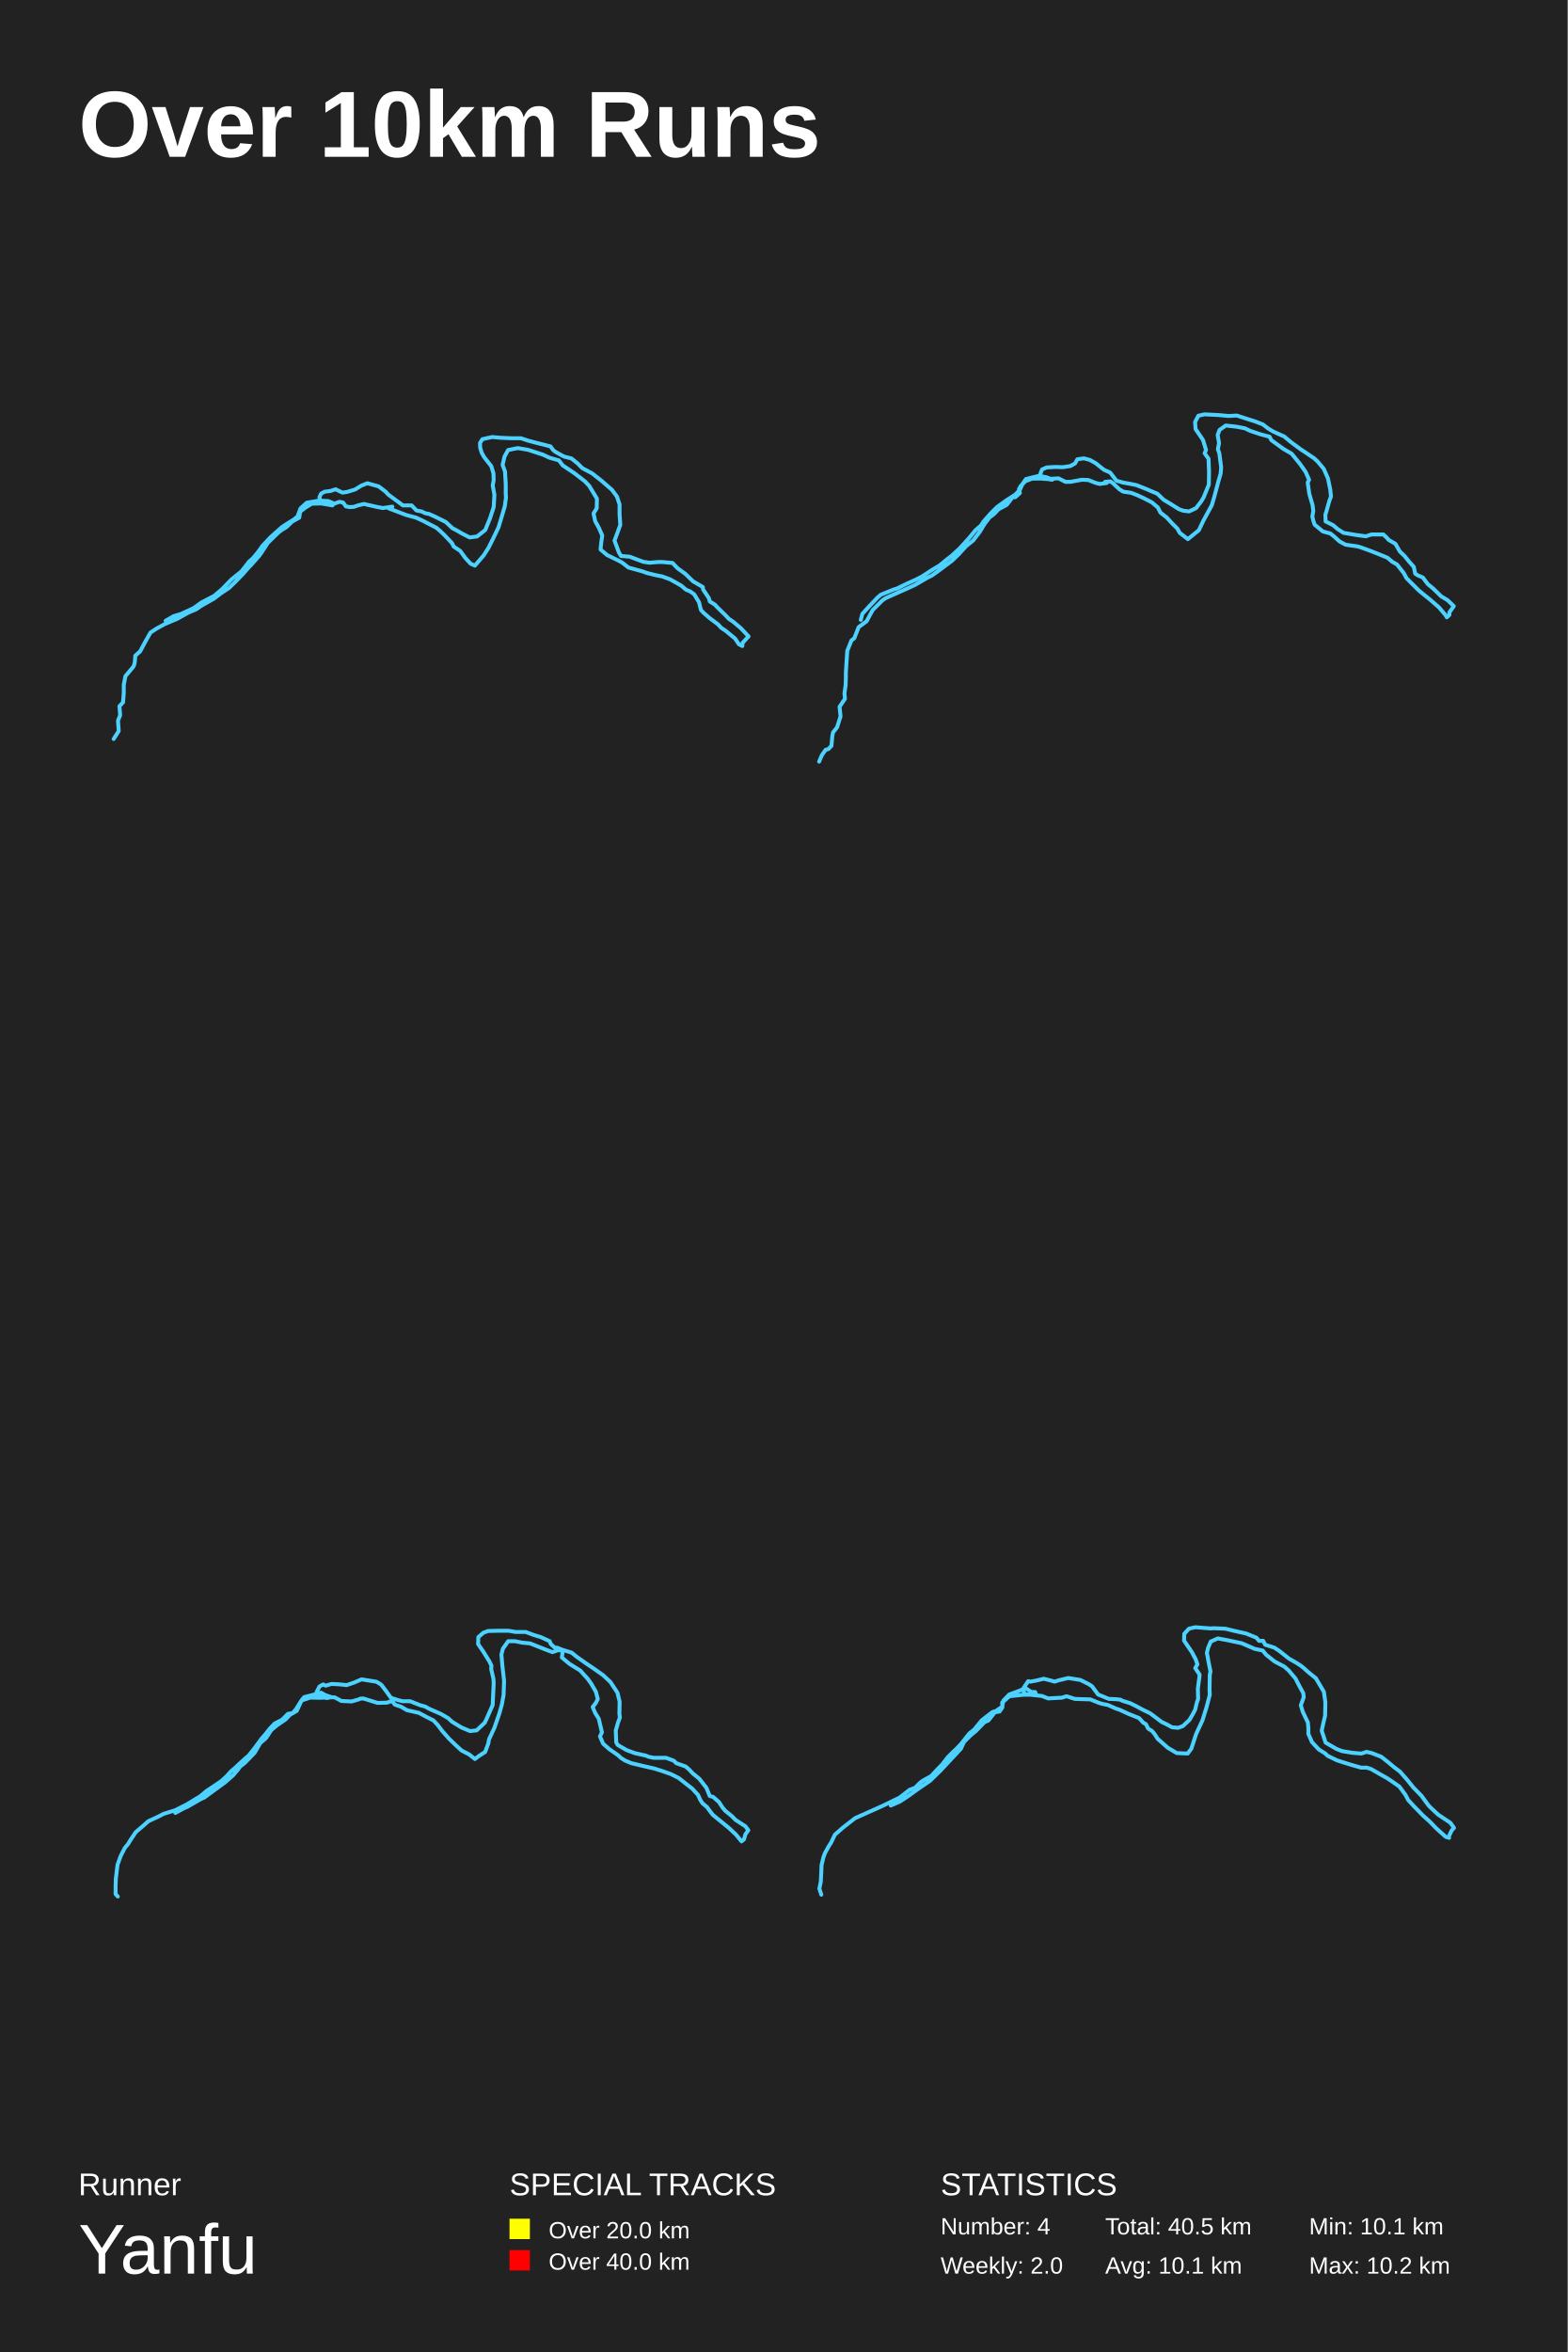
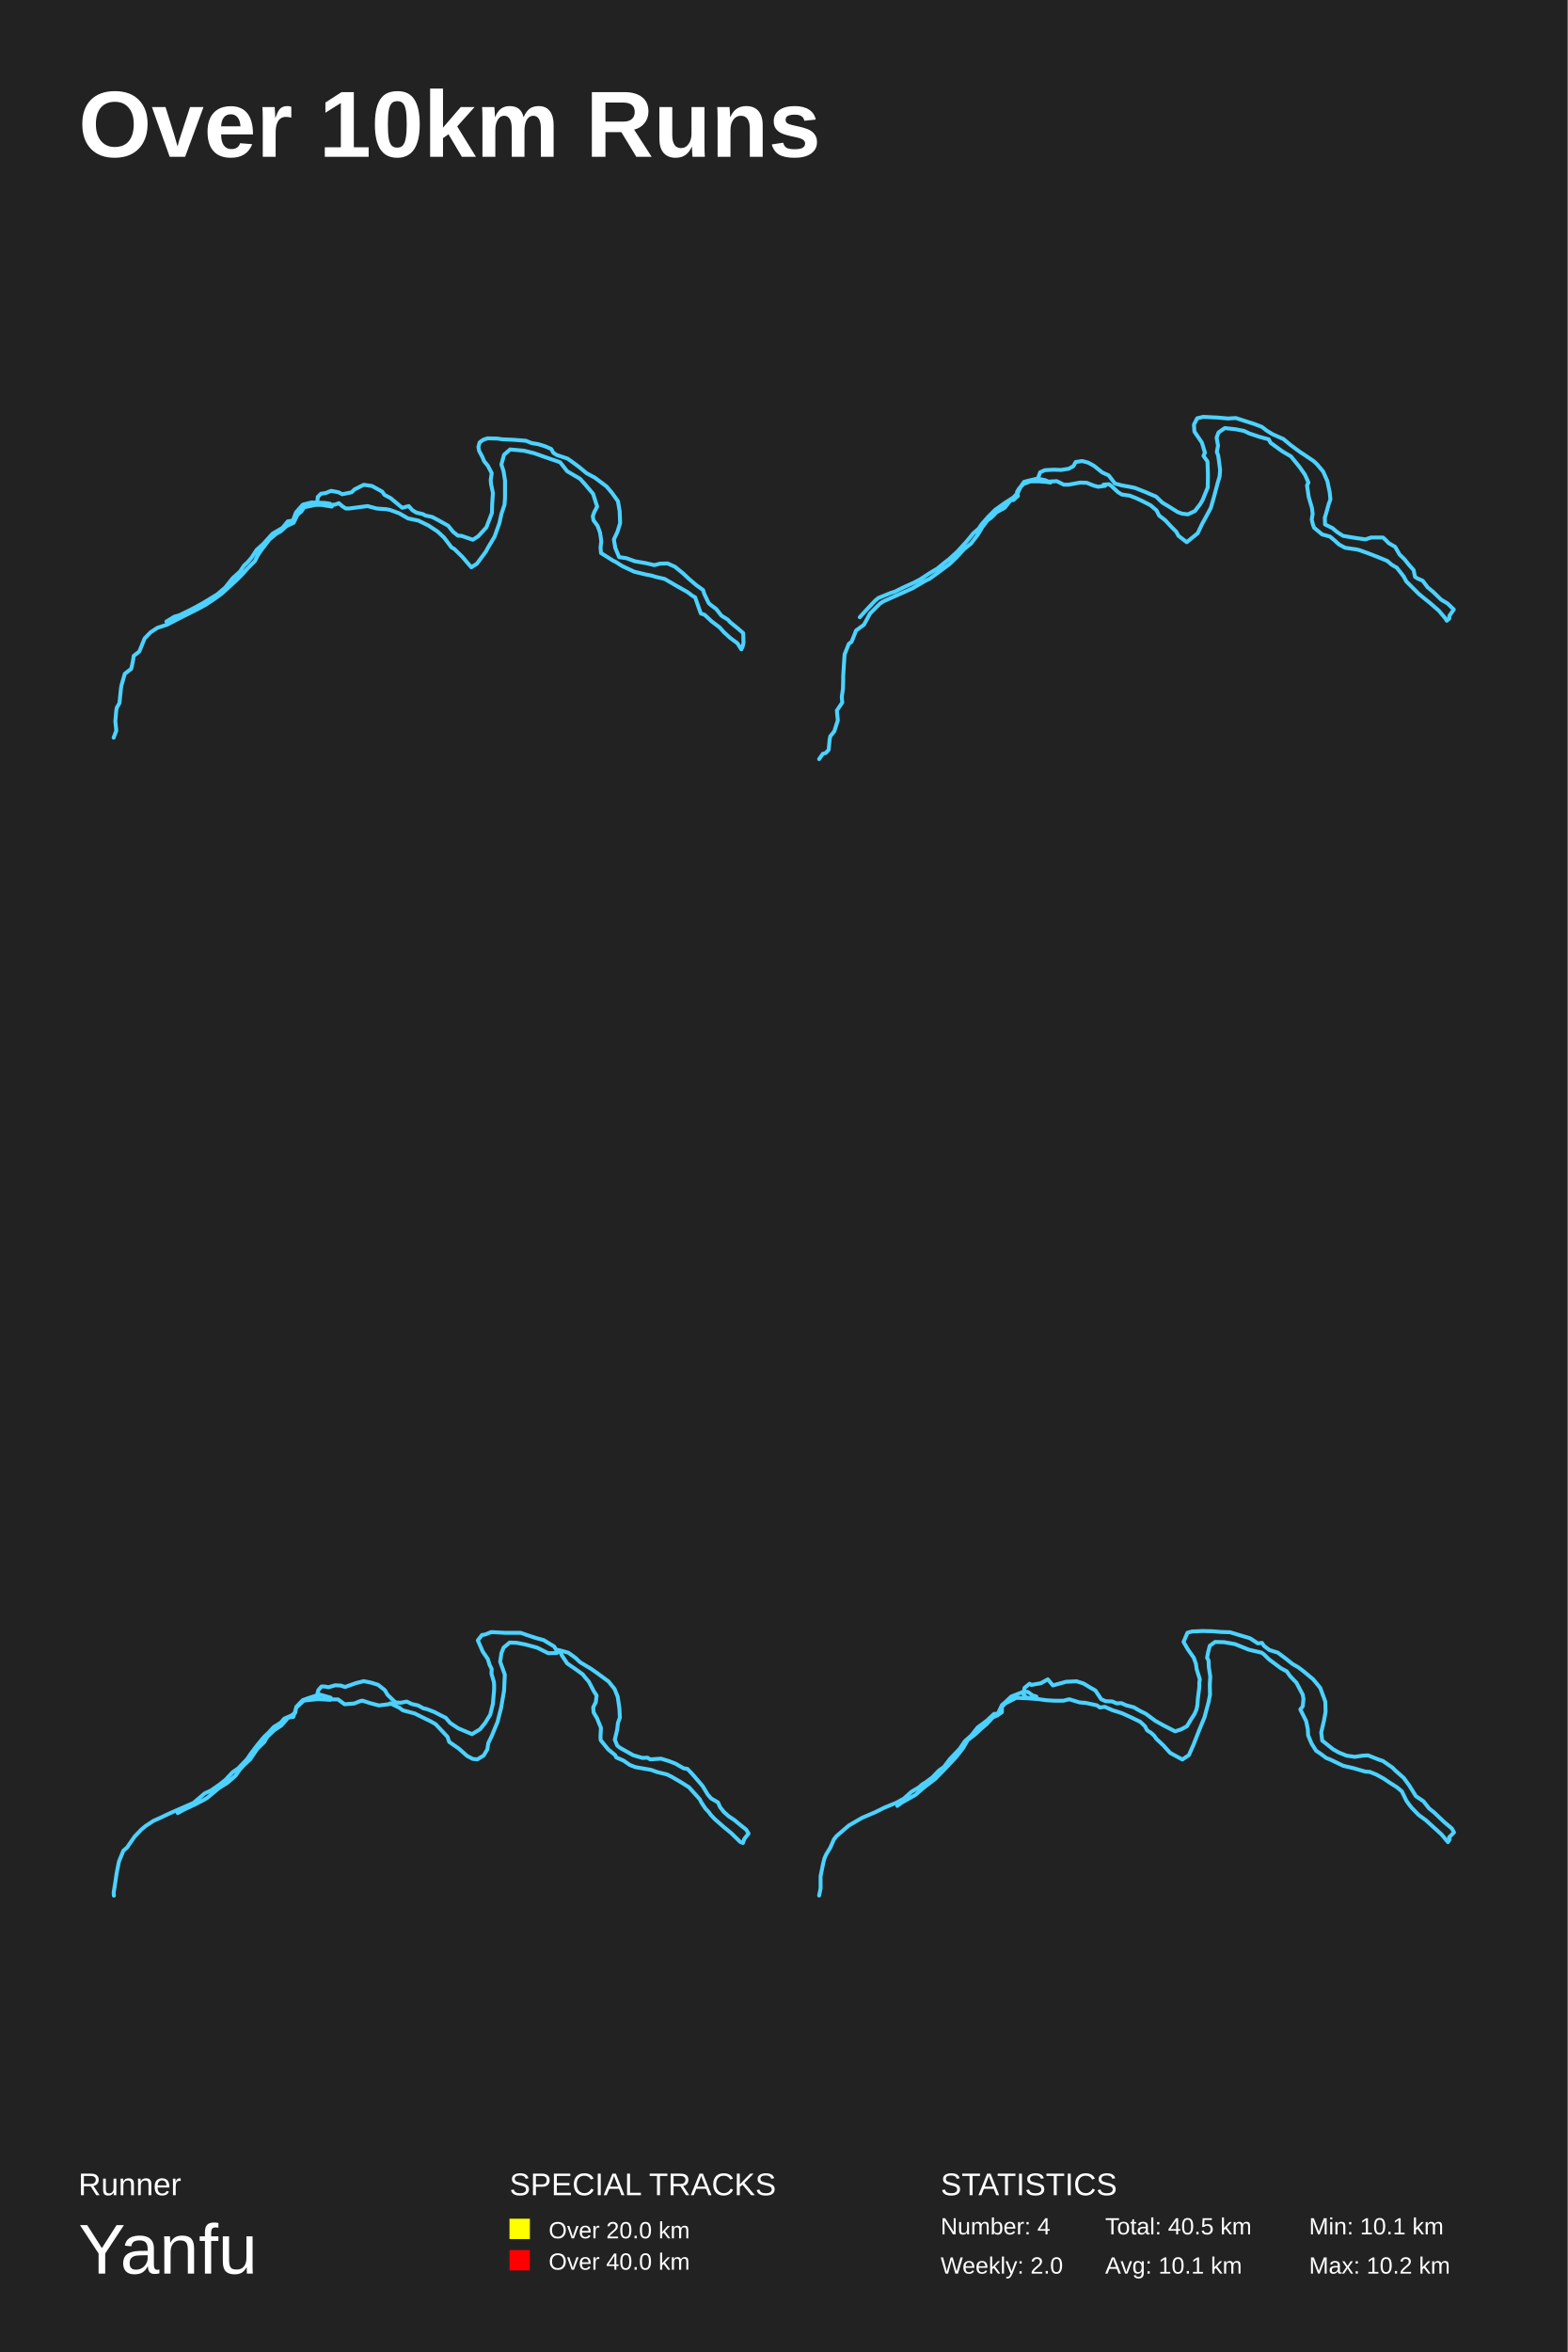
<svg xmlns="http://www.w3.org/2000/svg" baseProfile="full" height="300mm" version="1.1" viewBox="0,0,200,300" width="200mm">
  <defs />
  <rect fill="#222222" height="300" width="200" x="0" y="0" />
  <text fill="#FFFFFF" style="font-size:12px; font-family:Arial; font-weight:bold;" x="10" y="20">Over 10km Runs</text>
  <text fill="#FFFFFF" style="font-size:4px; font-family:Arial" x="10" y="280">Runner</text>
  <text fill="#FFFFFF" style="font-size:9px; font-family:Arial" x="10" y="290">Yanfu</text>
  <text fill="#FFFFFF" style="font-size:4px; font-family:Arial" x="65" y="280">SPECIAL TRACKS</text>
  <rect fill="yellow" height="2.6" width="2.6" x="65" y="283" />
  <text fill="#FFFFFF" style="font-size:3px; font-family:Arial" x="70" y="285.5">Over 20.0 km</text>
  <rect fill="red" height="2.6" width="2.6" x="65" y="287" />
  <text fill="#FFFFFF" style="font-size:3px; font-family:Arial" x="70" y="289.5">Over 40.0 km</text>
  <text fill="#FFFFFF" style="font-size:4px; font-family:Arial" x="120" y="280">STATISTICS</text>
  <text fill="#FFFFFF" style="font-size:3px; font-family:Arial" x="120" y="285">Number: 4</text>
  <text fill="#FFFFFF" style="font-size:3px; font-family:Arial" x="120" y="290">Weekly: 2.0</text>
  <text fill="#FFFFFF" style="font-size:3px; font-family:Arial" x="141" y="285">Total: 40.5 km</text>
  <text fill="#FFFFFF" style="font-size:3px; font-family:Arial" x="141" y="290">Avg: 10.1 km</text>
  <text fill="#FFFFFF" style="font-size:3px; font-family:Arial" x="167" y="285">Min: 10.1 km</text>
  <text fill="#FFFFFF" style="font-size:3px; font-family:Arial" x="167" y="290">Max: 10.2 km</text>
-   <polyline fill="none" opacity="1" points="14.5,94.258 15.145,93.244 15.053,91.924 15.329,91.217 15.237,90.081 15.697,89.589 15.79,88.391 15.79,87.347 16.005,86.241 16.987,85.074 17.11,84.829 17.202,84.429 17.263,83.631 17.878,83.078 18.522,81.88 19.198,80.682 19.996,80.16 21.009,79.607 22.606,78.931 24.049,78.133 25.001,77.734 25.677,77.273 27.304,76.351 28.194,75.676 29.208,75 29.975,74.263 31.019,73.188 31.633,72.481 32.155,71.929 33.077,70.884 33.384,70.454 34.182,69.226 35.472,67.966 35.901,67.629 36.546,67.229 37.283,66.523 38.174,66.031 38.296,65.264 38.972,64.741 39.77,64.25 40.876,64.219 41.275,64.25 42.626,64.25 43.301,64.004 43.762,64.096 44.13,64.588 44.622,64.68 45.144,64.649 45.666,64.465 46.433,64.281 47.907,64.619 48.828,64.803 50.056,64.619 49.565,64.834 51.837,65.694 53.096,66.031 54.017,66.461 55.676,67.321 56.136,67.721 56.689,68.243 57.334,68.919 57.671,69.287 57.886,69.717 58.715,70.27 59.36,71.161 60.036,71.898 60.588,72.144 61.694,70.854 62.308,69.901 62.861,68.796 63.597,67.26 63.997,65.939 64.396,64.588 64.549,63.482 64.519,62.929 64.519,61.731 64.426,60.134 64.119,59.305 64.365,58.23 64.826,57.401 66.054,57.155 67.343,57.37 69.247,57.984 70.107,58.384 71.304,58.721 71.796,59.366 73.27,60.349 74.621,61.394 75.173,61.977 76.156,63.605 76.125,64.834 75.726,65.479 75.787,65.816 75.941,66.492 76.401,67.321 76.831,68.304 76.708,69.164 76.616,70.086 77.445,70.792 78.827,71.468 79.349,71.744 80.178,72.389 81.959,72.881 82.573,73.096 83.556,73.341 84.477,73.526 85.49,73.894 86.903,74.693 87.517,75.215 88.039,75.43 88.561,75.799 89.175,76.812 89.42,77.795 89.727,78.133 90.495,78.809 91.6,79.638 92.03,80.099 92.552,80.436 93.781,81.45 94.272,82.187 94.702,82.402 94.732,82.003 95.5,81.174 94.517,80.129 93.535,79.3 92.982,78.931 92.583,78.501 91.539,77.488 91.201,77.119 90.556,76.72 90.434,76.29 89.697,75.184 89.666,74.877 88.407,74.14 87.425,73.188 86.442,72.481 85.797,71.806 84.477,71.683 84.016,71.683 82.85,71.775 82.051,71.652 80.332,71.007 79.226,70.915 78.95,70.454 78.397,68.949 78.674,68.212 79.134,66.953 79.042,65.571 79.042,64.342 78.704,63.329 78.06,62.469 76.678,61.271 75.542,60.38 74.283,59.704 73.699,59.121 72.901,58.476 71.949,58.23 70.875,57.646 70.567,57.401 70.23,56.94 69.155,56.664 68.172,56.418 67.374,56.203 66.453,55.896 65.194,55.896 63.812,55.834 62.799,55.742 62.216,55.865 61.54,56.019 61.233,56.51 61.264,57.124 61.448,57.739 61.755,58.291 62.308,58.998 62.676,59.459 62.953,60.38 62.983,61.24 62.861,61.916 63.075,63.114 62.983,64.68 62.523,66.093 61.909,67.598 60.865,68.427 59.913,68.55 58.9,68.028 58.163,67.598 57.733,67.383 56.873,66.584 56.197,66.246 55.522,65.909 54.693,65.54 54.294,65.479 53.772,65.233 53.127,65.11 52.513,64.465 51.745,64.465 51.408,64.465 49.534,63.083 49.197,62.714 48.306,62.039 46.863,61.639 46.096,61.946 45.297,62.438 44.284,62.745 43.701,62.837 42.81,62.407 42.165,62.622 41.428,62.714 40.968,62.96 40.753,63.421 40.876,64.004 41.183,64.25 42.411,64.465 42.595,64.219 41.889,63.912 40.722,63.851 39.125,64.127 38.327,64.864 37.959,65.878 37.467,66.277 36.423,66.922 35.932,67.26 34.52,68.519 33.506,69.594 32.892,70.454 32.248,71.222 31.787,71.621 31.265,72.297 30.804,72.881 29.545,73.894 28.256,75.215 27.304,76.014 25.707,76.843 24.725,77.549 24.019,77.887 23.067,78.317 22.146,78.594 21.132,79.177" stroke="#4DD2FF" stroke-dasharray="none" stroke-linecap="round" stroke-linejoin="round" stroke-width="0.5" />
-   <polyline fill="none" opacity="1" points="104.5,97.149 104.856,96.318 105.331,95.635 105.687,95.546 106.073,95.13 106.192,93.824 106.281,93.408 106.785,92.784 107.231,91.389 107.112,90.142 107.795,89.133 107.735,88.42 107.884,87.381 107.913,86.431 107.913,85.837 107.973,84.827 108.091,83.016 108.626,81.68 108.982,81.413 109.338,80.522 109.546,79.988 110.555,79.246 111.327,77.821 112.573,76.574 113.019,76.277 114.621,75.564 115.69,75.089 116.729,74.614 118.361,73.664 118.866,73.426 119.816,72.744 120.29,72.387 121.448,71.526 122.309,70.695 123.259,69.656 124.149,68.943 125.01,67.815 125.603,66.835 126.256,65.974 126.642,65.707 126.998,65.38 127.384,64.965 128.423,64.401 129.195,63.421 129.521,63.421 130.115,62.886 129.996,62.382 130.263,61.936 130.827,61.372 131.688,61.046 132.816,61.046 133.973,61.075 135.042,61.016 135.932,61.461 136.556,61.461 138.01,61.194 138.841,61.224 139.732,61.58 140.296,61.729 141.186,61.61 140.978,61.461 141.661,61.402 141.958,61.61 142.818,62.411 143.293,62.708 144.302,62.857 145.074,63.154 145.905,63.54 146.944,64.074 147.716,64.727 148.042,65.38 148.844,66.004 149.497,66.716 150.209,67.429 150.506,67.963 151.545,68.765 152.94,67.637 153.504,66.449 154.038,65.47 154.602,64.43 154.958,63.213 155.463,61.313 155.73,60.392 155.789,59.591 155.611,58.225 155.552,57.78 155.374,57.305 155.522,56.503 155.344,55.494 155.581,54.84 156.383,54.276 157.748,54.425 158.817,54.633 159.499,54.959 160.835,55.405 161.963,55.701 162.2,56.147 163.714,57.245 164.783,57.869 165.851,59.175 166.563,60.185 167.009,61.194 166.831,61.55 167.038,63.005 167.454,64.43 167.543,65.173 167.424,65.885 167.573,66.509 167.721,66.924 168.76,67.785 169.739,68.053 170.244,68.468 170.897,69.062 171.669,69.478 173.123,69.686 173.479,69.775 174.637,70.19 175.705,70.606 177.011,71.14 177.605,71.645 178.228,72.001 179.089,73.1 179.445,73.753 180.068,74.377 180.484,74.792 180.988,75.297 181.523,75.742 182.413,76.455 183.571,77.464 184.402,78.444 184.58,78.741 184.906,78.444 184.906,78.117 185.47,77.316 184.669,76.544 183.868,76.069 182.829,75.059 182.146,74.495 181.523,73.664 180.84,73.367 180.543,73.159 180.365,72.298 179.801,71.675 179.178,70.903 178.584,70.339 178.02,69.359 177.189,68.884 176.922,68.587 176.477,68.171 174.963,68.171 174.251,68.409 172.975,68.231 171.401,67.963 170.659,67.488 170.066,66.984 169.116,66.509 169.086,65.648 169.235,65.173 169.591,63.896 169.799,63.332 169.71,62.441 169.413,61.016 168.879,59.799 168.107,58.878 167.662,58.463 166.474,57.661 165.97,57.334 164.723,56.414 163.833,55.672 162.438,55.048 161.755,54.633 161.102,54.128 160.093,53.742 158.965,53.386 157.778,53 156.769,53.059 155.463,52.94 153.652,52.851 152.88,53.029 152.465,53.831 152.524,54.722 153.474,56.117 153.86,57.394 153.682,57.809 154.186,58.522 154.216,59.442 154.246,60.214 154.216,61.818 153.563,63.421 153.266,63.926 152.584,64.816 151.693,65.232 150.951,65.143 150.387,64.935 149.348,64.282 148.458,63.747 147.656,62.976 146.944,62.679 146.261,62.382 144.985,61.877 144.273,61.729 143.264,61.55 142.433,61.313 141.631,60.274 140.83,59.917 139.791,59.086 139.049,58.67 138.277,58.463 137.446,58.581 137.149,59.116 136.556,59.442 135.606,59.591 134.656,59.561 133.528,59.621 132.935,59.888 132.667,60.6 133.083,61.075 133.647,61.105 134.241,61.194 133.588,60.897 132.578,60.689 131.332,60.986 130.887,61.105 130.471,61.699 130.115,62.471 129.521,63.094 128.453,63.777 127.206,64.668 126.345,65.529 125.485,66.509 125.128,67.043 124.446,67.637 123.644,68.617 122.398,69.982 121.359,70.932 120.736,71.408 119.875,72.12 118.925,72.684 117.649,73.516 116.907,73.902 115.719,74.436 114.443,75.059 113.968,75.208 112.366,75.861 111.95,76.217 110.911,77.316 110.021,78.296 109.813,79.068" stroke="#4DD2FF" stroke-dasharray="none" stroke-linecap="round" stroke-linejoin="round" stroke-width="0.5" />
-   <polyline fill="none" opacity="1" points="22.368,231.243 23.39,230.686 23.947,230.438 25.558,229.508 26.085,229.26 27.231,228.424 28.718,227.339 29.74,226.441 30.39,225.666 30.607,225.356 31.227,224.861 32.466,223.59 33.209,222.32 33.828,221.793 34.045,221.545 34.603,220.678 35.346,220.058 36.43,219.314 36.988,218.726 37.855,218.23 38.475,216.898 39.59,216.526 40.86,216.557 41.82,216.495 42.687,216.495 43.555,216.96 44.856,217.022 45.723,216.774 46.033,216.65 46.373,216.65 48.17,217.207 49.347,217.176 50.028,216.96 50.369,217.424 51.175,217.703 51.918,218.137 53.436,218.478 54.427,219.005 55.294,219.438 55.821,219.996 56.378,220.74 57.277,221.762 58.113,222.568 58.887,223.28 59.848,223.776 60.591,224.365 61.118,223.962 61.892,223.466 62.295,222.382 62.388,221.855 63.069,220.399 63.72,218.509 64.029,217.393 64.246,216.185 64.308,214.388 64.091,212.467 63.967,211.042 64.153,210.298 64.835,209.337 65.702,209.337 66.631,209.523 67.622,209.616 69.419,210.329 70.472,210.732 71.215,210.484 71.804,210.515 71.68,211.413 72.64,212.219 74.034,213.086 74.561,213.675 74.963,214.109 75.428,214.76 76.017,215.782 76.264,216.712 76.017,217.207 75.614,217.734 75.924,218.478 76.388,219.221 76.791,220.957 76.543,221.483 76.946,222.413 77.72,223.094 78.835,223.869 79.238,224.241 79.734,224.551 80.539,224.892 82.088,225.263 83.451,225.573 84.349,225.852 85.588,226.286 86.579,226.782 87.601,227.587 88.314,228.145 89.057,228.951 89.336,229.57 89.615,230.004 90.203,230.5 90.606,231.057 90.947,231.491 91.783,232.173 92.96,233.133 93.889,234.001 94.602,234.869 94.911,234.621 95.097,233.97 95.469,233.443 95.097,232.948 93.858,232.142 93.363,231.646 92.526,230.965 92.186,230.562 91.721,229.849 90.978,229.198 90.544,229.074 90.11,228.021 89.212,226.875 88.376,226.193 87.911,225.697 87.477,225.325 86.269,224.892 85.96,224.582 84.968,224.21 83.389,224.21 82.769,224.086 82.398,223.931 81.004,223.621 79.92,223.218 78.804,222.568 78.619,222.258 78.557,220.74 78.835,219.748 79.083,219.066 79.021,218.602 79.052,217.052 78.773,215.906 77.875,214.543 76.946,213.675 75.769,212.839 74.933,212.281 73.57,211.32 72.919,210.794 71.711,210.422 71.123,210.174 70.751,210.143 70.255,209.678 70.131,209.337 68.985,208.811 68.149,208.563 67.065,208.16 65.764,208.16 64.897,208.005 63.534,208.005 62.264,208.036 61.675,208.253 61.025,208.811 60.994,209.709 61.644,210.639 62.45,211.94 62.697,212.467 62.666,212.901 62.945,214.109 62.976,214.481 62.976,214.884 62.914,216.123 62.852,217.486 62.016,219.376 61.83,219.748 60.808,220.709 59.972,220.802 58.856,220.337 57.648,219.593 57.184,219.159 56.285,218.633 55.728,218.385 54.799,217.982 54.241,217.672 53.653,217.517 52.94,217.238 52.321,216.991 51.329,216.991 50.741,216.836 49.874,216.557 49.161,215.565 48.635,214.884 48.046,214.512 47.086,214.357 46.126,214.202 45.196,214.605 44.205,214.946 43.741,214.884 43.059,214.822 42.285,214.791 41.541,215.008 41.232,214.853 40.767,215.1 40.395,215.813 40.674,216.402 41.727,216.588 42.254,216.464 41.51,216.216 40.953,215.906 39.683,216.247 38.815,216.464 38.475,216.867 37.762,218.013 37.329,218.509 36.74,218.602 35.997,219.345 35.037,219.841 34.417,220.492 33.859,221.204 33.395,221.731 32.528,222.909 31.722,223.931 31.381,224.21 30.762,224.768 29.864,225.604 29.492,225.914 28.903,226.565 28.222,227.184 27.633,227.587 26.333,228.455 25.558,229.105 23.824,230.159 22.337,230.903 20.85,231.367 20.199,231.708 18.929,232.297 18.186,232.948 17.319,233.691 16.575,234.807 16.359,235.178 15.925,235.705 15.398,236.728 14.996,237.843 14.779,239.609 14.748,240.539 14.748,241.592 15.027,241.902" stroke="#4DD2FF" stroke-dasharray="none" stroke-linecap="round" stroke-linejoin="round" stroke-width="0.5" />
-   <polyline fill="none" opacity="1" points="113.638,230.298 114.784,229.803 115.868,229.09 117.293,228.067 118.656,227.138 119.988,225.837 121.289,224.442 122.589,223.048 122.992,222.18 123.798,221.375 124.541,220.755 125.594,219.671 126.09,219.454 126.926,218.4 127.515,218.307 127.886,217.781 127.855,217.161 128.785,216.355 130.55,216.169 131.479,216.169 132.935,216.324 133.71,216.634 135.475,216.541 136.064,216.355 137.117,216.696 137.953,216.727 139.099,216.758 140.09,217.161 140.555,217.316 141.329,217.471 142.383,217.936 142.785,218.059 143.993,218.617 145.325,219.144 145.852,219.733 146.193,219.919 146.471,220.476 146.967,220.786 147.308,221.189 147.679,221.778 148.98,222.924 150.126,223.606 151.52,223.668 151.985,223.048 152.604,221.158 153.41,219.423 153.936,217.719 154.339,216.169 154.308,215.55 154.339,213.598 154.432,213.226 154.153,211.832 154.06,211.274 153.967,210.84 154.122,210.189 154.463,209.384 155.361,208.981 156.693,209.229 158.428,209.601 160.069,210.313 161.092,210.53 161.525,211.057 162.609,211.925 163.848,212.575 164.406,213.071 165.273,214.093 165.769,215.054 166.264,215.953 166.326,216.479 165.955,217.502 166.202,218.338 166.853,219.702 166.915,220.383 166.915,221.158 167.38,222.211 168.247,223.141 169.083,223.668 169.362,223.947 170.57,224.535 172.336,225.093 173.637,225.465 174.38,225.465 174.937,225.651 176.115,226.332 176.951,226.797 177.601,227.231 178.531,227.882 179.305,228.935 179.646,229.586 180.048,230.02 180.327,230.329 181.535,231.569 182.402,232.343 183.208,233.18 184.447,234.295 184.88,234.419 184.788,234.357 185.19,233.49 185.5,233.149 185.035,232.498 183.456,231.445 182.402,230.453 182.186,230.205 181.349,229.059 180.296,227.975 179.522,227.014 178.593,225.961 177.849,225.403 177.075,224.752 176.207,224.07 174.999,223.606 174.349,223.451 173.667,223.668 172.552,223.575 171.22,223.358 170.508,223.079 169.114,222.273 168.619,220.755 168.804,219.888 169.052,218.834 169.083,217.13 168.897,215.798 167.875,214.062 166.915,213.288 166.295,212.73 165.986,212.482 165.459,212.141 164.437,211.553 163.229,210.592 162.578,210.158 161.401,209.787 161.154,209.291 160.627,209.291 160.286,208.888 158.985,208.361 157.467,208.021 156.321,207.742 154.835,207.68 154.463,207.711 152.48,207.556 151.675,207.742 151.087,208.392 151.056,209.26 152.047,210.716 152.542,211.646 152.759,212.296 152.48,212.761 153.038,213.598 153.007,214.001 152.945,214.403 152.821,215.395 152.852,216.696 152.666,217.254 152.48,218.059 152.14,218.71 151.737,219.392 150.901,220.166 150.312,220.383 149.538,220.321 148.671,219.857 148.206,219.64 146.719,218.524 145.759,218.059 145.015,217.657 144.21,217.254 143.219,216.944 142.909,216.789 142.29,216.727 141.453,216.696 140.865,216.448 140.09,216.138 139.316,215.085 138.882,214.806 137.829,214.279 136.28,214.032 135.011,214.341 134.546,214.496 134.019,214.341 133.152,214.124 132.285,214.341 131.448,214.496 131.17,214.434 130.488,215.457 130.736,216.076 131.386,216.169 132.192,216.2 132.068,215.829 131.541,215.798 130.86,215.333 129.838,215.736 128.754,216.138 128.01,216.913 127.855,217.688 127.05,218.245 126.616,218.369 125.253,219.423 124.293,220.6 123.674,221.096 122.589,222.459 122.001,223.079 121.629,223.42 120.917,224.132 120.173,225.093 119.647,225.62 118.78,226.549 117.819,227.076 117.417,227.355 116.735,228.036 116.054,228.284 114.784,229.276 113.452,229.927 112.554,230.36 110.819,231.135 109.084,231.91 107.536,233.118 106.513,234.016 106.018,235.039 105.739,235.473 105.243,236.371 105.058,236.867 104.81,237.89 104.779,238.695 104.717,239.996 104.531,240.895 104.779,241.67" stroke="#4DD2FF" stroke-dasharray="none" stroke-linecap="round" stroke-linejoin="round" stroke-width="0.5" />
+   <polyline fill="none" opacity="1" points="14.5,94.091 14.839,93.196 14.716,91.992 14.839,90.572 14.901,90.263 15.241,89.677 15.426,87.856 15.487,87.455 15.919,85.942 16.722,85.325 16.814,85.016 16.969,84.275 17.061,83.658 17.771,83.102 18.45,81.436 19.19,80.664 20.085,80.078 21.319,79.676 22.986,78.812 24.467,78.071 25.207,77.701 26.226,77.145 27.213,76.497 28.201,75.787 28.972,75.108 30.268,73.904 30.978,73.194 31.595,72.484 32.521,71.558 32.86,70.879 33.261,70.262 34.372,68.811 35.298,68.04 35.791,67.793 36.532,67.114 37.458,66.682 37.951,65.663 38.414,65.262 38.815,64.706 40.235,64.397 40.79,64.397 41.994,64.397 42.734,64.367 43.228,64.181 43.691,64.583 44.123,64.86 44.524,64.86 45.234,64.768 45.697,64.706 46.9,64.552 48.042,64.86 49.307,64.953 49.77,65.046 50.942,65.478 52.053,66.126 53.38,66.404 54.645,67.021 55.818,67.793 56.219,68.163 56.651,68.564 57.237,69.336 57.607,69.83 57.947,70.015 58.965,71.003 59.706,71.867 60.138,72.361 60.847,71.898 61.989,70.355 62.236,69.892 63.1,68.441 63.717,66.712 63.964,65.57 64.365,64.367 64.427,63.502 64.427,62.113 64.427,61.28 64.242,60.107 63.964,59.243 64.303,58.008 65.075,57.329 66.834,57.483 68.191,57.823 69.487,58.286 70.753,58.718 71.462,58.965 72.357,60.107 73.993,61.064 74.61,61.743 75.659,62.978 76.183,64.613 75.813,65.323 75.628,65.848 75.721,66.373 76.245,67.083 76.554,67.947 76.708,69.027 76.615,69.861 76.677,70.54 78.189,71.497 78.559,71.682 79.393,72.207 80.905,72.917 82.293,73.256 83.095,73.41 83.713,73.596 84.793,73.843 86.058,74.583 87.199,75.232 87.693,75.509 88.341,76.003 88.681,76.188 89.298,77.948 89.421,78.256 89.884,78.411 90.81,79.275 91.797,80.016 92.353,80.633 93.124,81.343 94.081,82.053 94.574,82.825 94.729,82.516 94.852,81.991 94.821,80.757 94.142,80.17 93.155,79.368 92.846,79.028 92.044,78.534 91.365,77.67 90.655,77.145 90.409,76.929 89.853,75.756 89.699,75.262 88.804,74.614 87.971,73.904 87.107,73.102 86.119,72.299 85.163,71.867 84.206,71.898 83.466,72.083 82.417,71.836 80.997,71.589 79.886,71.188 78.991,71.065 78.498,69.892 78.313,68.811 78.775,67.824 79.115,66.712 79.053,65.2 78.837,63.934 78.066,62.854 77.387,62.052 75.906,60.94 74.826,60.354 73.9,59.582 73.406,59.212 72.419,58.502 71.03,58.039 70.598,57.761 70.321,57.267 69.549,56.928 68.654,56.65 67.852,56.526 67.081,56.218 65.476,56.094 64.057,56.033 63.47,55.94 62.205,55.909 61.65,56.094 61.187,56.434 61.033,57.02 61.125,57.514 61.526,58.255 61.773,58.841 62.236,59.397 62.73,60.354 62.606,61.187 62.637,61.681 62.884,62.885 62.791,64.274 62.761,65.416 62.051,67.268 61.002,68.41 60.323,68.842 58.873,68.348 58.41,68.317 57.793,67.824 57.175,67.052 56.342,66.589 55.849,66.311 55.139,65.941 54.275,65.756 53.935,65.57 53.133,65.385 52.609,65.076 52.146,64.552 51.313,64.768 49.831,63.533 49.06,63.132 48.751,62.7 47.455,61.99 46.406,61.835 45.234,62.422 44.863,62.792 43.66,63.039 43.197,62.792 42.241,62.607 41.562,62.885 40.945,62.978 40.543,63.379 40.482,63.934 40.729,64.336 41.562,64.49 42.333,64.613 42.086,64.243 41.377,64.15 39.741,64.089 38.63,64.367 37.766,65.354 37.365,66.404 36.717,66.496 36.038,67.33 34.773,68.071 33.601,69.367 32.737,70.139 32.119,71.095 31.595,71.713 31.132,72.145 30.607,72.917 29.682,73.75 28.725,74.954 27.707,75.818 26.041,76.837 24.991,77.423 24.158,77.855 22.893,78.472 22.245,78.658 21.227,79.275" stroke="#4DD2FF" stroke-dasharray="none" stroke-linecap="round" stroke-linejoin="round" stroke-width="0.5" />
+   <polyline fill="none" opacity="1" points="104.5,96.829 104.977,96.143 105.335,96.054 105.722,95.636 105.842,94.324 105.931,93.907 106.438,93.28 106.885,91.879 106.766,90.626 107.451,89.612 107.392,88.897 107.541,87.853 107.571,86.899 107.571,86.302 107.63,85.288 107.75,83.469 108.286,82.127 108.644,81.859 109.002,80.964 109.21,80.427 110.224,79.682 110.999,78.251 112.251,76.998 112.698,76.7 114.308,75.984 115.381,75.507 116.425,75.03 118.065,74.076 118.571,73.837 119.525,73.151 120.002,72.793 121.165,71.928 122.03,71.093 122.984,70.05 123.878,69.334 124.743,68.201 125.339,67.217 125.995,66.352 126.382,66.083 126.74,65.755 127.128,65.338 128.171,64.771 128.946,63.787 129.274,63.787 129.87,63.25 129.751,62.743 130.019,62.296 130.586,61.73 131.45,61.402 132.583,61.402 133.746,61.431 134.819,61.372 135.713,61.819 136.34,61.819 137.8,61.551 138.635,61.58 139.529,61.938 140.096,62.087 140.99,61.968 140.782,61.819 141.467,61.759 141.765,61.968 142.63,62.773 143.107,63.072 144.121,63.221 144.896,63.519 145.73,63.907 146.774,64.443 147.549,65.099 147.877,65.755 148.682,66.382 149.338,67.097 150.053,67.813 150.351,68.35 151.395,69.155 152.796,68.022 153.362,66.829 153.899,65.845 154.465,64.801 154.823,63.578 155.33,61.67 155.598,60.745 155.658,59.94 155.479,58.569 155.419,58.121 155.241,57.644 155.39,56.839 155.211,55.825 155.449,55.169 156.254,54.602 157.626,54.751 158.699,54.96 159.384,55.288 160.726,55.735 161.859,56.034 162.097,56.481 163.618,57.584 164.691,58.211 165.764,59.523 166.48,60.537 166.927,61.551 166.748,61.908 166.957,63.37 167.374,64.801 167.464,65.547 167.344,66.262 167.493,66.889 167.642,67.306 168.686,68.171 169.67,68.439 170.176,68.857 170.832,69.453 171.607,69.871 173.068,70.08 173.426,70.169 174.589,70.586 175.662,71.004 176.974,71.541 177.57,72.048 178.196,72.406 179.061,73.509 179.418,74.165 180.044,74.791 180.462,75.209 180.969,75.716 181.505,76.163 182.4,76.879 183.562,77.893 184.397,78.877 184.576,79.175 184.904,78.877 184.904,78.549 185.47,77.744 184.665,76.968 183.86,76.491 182.817,75.477 182.131,74.911 181.505,74.076 180.819,73.777 180.521,73.569 180.342,72.704 179.776,72.078 179.15,71.302 178.554,70.736 177.987,69.751 177.153,69.274 176.884,68.976 176.437,68.559 174.917,68.559 174.201,68.797 172.919,68.618 171.339,68.35 170.594,67.873 169.998,67.366 169.044,66.889 169.014,66.024 169.163,65.547 169.521,64.264 169.729,63.698 169.64,62.803 169.342,61.372 168.805,60.149 168.03,59.225 167.583,58.807 166.39,58.002 165.884,57.674 164.631,56.749 163.737,56.004 162.336,55.378 161.65,54.96 160.994,54.453 159.981,54.065 158.848,53.708 157.655,53.32 156.642,53.38 155.33,53.26 153.511,53.171 152.736,53.35 152.319,54.155 152.379,55.05 153.333,56.451 153.72,57.734 153.541,58.151 154.048,58.867 154.078,59.791 154.108,60.567 154.078,62.177 153.422,63.787 153.124,64.294 152.438,65.189 151.544,65.606 150.798,65.517 150.232,65.308 149.189,64.652 148.294,64.115 147.489,63.34 146.774,63.042 146.088,62.743 144.806,62.237 144.091,62.087 143.077,61.908 142.242,61.67 141.437,60.626 140.632,60.268 139.589,59.433 138.844,59.016 138.069,58.807 137.234,58.926 136.936,59.463 136.34,59.791 135.386,59.94 134.432,59.91 133.299,59.97 132.702,60.238 132.434,60.954 132.851,61.431 133.418,61.461 134.014,61.551 133.358,61.252 132.345,61.044 131.093,61.342 130.645,61.461 130.228,62.058 129.87,62.833 129.274,63.459 128.201,64.145 126.949,65.04 126.084,65.905 125.22,66.889 124.862,67.425 124.176,68.022 123.371,69.006 122.119,70.378 121.076,71.332 120.45,71.809 119.585,72.525 118.631,73.091 117.349,73.926 116.604,74.314 115.411,74.851 114.129,75.477 113.652,75.626 112.043,76.282 111.625,76.64 110.582,77.744 109.687,78.728" stroke="#4DD2FF" stroke-dasharray="none" stroke-linecap="round" stroke-linejoin="round" stroke-width="0.5" />
+   <polyline fill="none" opacity="1" points="22.677,231.259 23.514,230.794 24.846,230.174 25.93,229.617 26.456,229.307 27.943,228.067 29.027,227.386 30.05,226.487 30.545,225.775 31.072,225.186 31.908,224.411 32.837,223.048 33.736,222.18 33.89,221.871 34.138,221.499 34.975,220.693 35.873,220.104 36.771,219.082 37.422,218.989 37.793,217.812 38.754,216.913 40.488,216.727 41.634,216.758 42.533,216.758 43.121,216.758 43.957,217.378 45.196,217.285 45.878,217.006 46.219,216.913 47.272,217.254 48.356,217.533 49.781,217.347 49.781,217.254 50.927,217.812 51.391,218.152 52.909,218.555 53.715,218.958 54.923,219.547 55.573,219.919 56.1,220.476 57.091,221.53 57.308,222.18 58.516,223.017 59.6,223.978 60.312,224.349 60.901,224.411 61.706,223.916 62.171,223.141 62.295,222.335 62.728,221.437 63.472,219.64 63.936,217.812 63.998,217.44 64.308,215.643 64.401,213.598 63.812,211.956 63.967,210.871 64.246,210.158 65.02,209.508 65.888,209.539 67.034,209.756 68.521,210.158 69.946,210.871 70.999,210.84 71.463,210.623 71.68,211.15 72.362,212.172 73.446,212.916 74.344,213.567 74.716,214.032 75.118,214.496 75.769,215.736 76.11,216.262 76.017,217.099 75.676,217.781 75.738,218.431 76.172,219.175 76.667,220.383 76.605,221.53 76.636,221.964 77.596,223.141 78.495,223.885 78.619,224.163 79.548,224.566 80.353,225.124 81.066,225.403 83.048,225.744 83.822,226.023 85.092,226.332 85.712,226.642 86.827,227.293 87.911,227.975 88.407,228.532 89.274,229.493 89.491,229.927 89.986,230.67 90.451,231.166 90.668,231.476 91.163,232.003 92.217,232.932 93.301,233.831 94.447,234.946 94.788,235.07 94.942,234.574 95.5,233.862 95.19,233.366 94.261,232.622 93.703,232.157 92.96,231.662 92.341,231.104 91.876,230.515 91.597,229.896 90.73,229.4 90.296,228.904 89.646,227.82 88.531,226.518 88.283,226.239 87.694,225.62 87.23,225.558 86.146,224.938 85.34,224.628 84.318,224.318 82.955,224.411 82.614,224.194 81.964,224.225 80.787,223.885 79.083,222.924 78.742,222.645 78.433,221.902 78.742,220.6 78.835,219.764 79.083,219.082 79.021,217.905 78.804,216.417 78.402,215.426 77.627,214.465 76.233,213.443 75.397,212.854 74.003,212.018 73.415,211.46 72.516,210.809 71.525,210.53 70.937,210.406 70.689,210.004 70.224,209.725 69.357,209.198 68.335,208.919 67.22,208.547 66.414,208.268 65.33,208.268 64.463,208.268 62.666,208.175 61.892,208.485 61.489,208.547 60.963,209.229 61.582,210.654 62.233,211.615 62.45,212.327 62.728,212.885 62.697,213.474 63.007,214.527 63.038,214.93 63.038,215.519 62.883,217.316 62.542,218.71 61.892,219.764 61.241,220.569 60.219,221.189 59.259,220.786 58.454,220.445 57.432,219.764 56.874,219.113 56.131,218.741 55.418,218.369 54.458,217.998 54.024,217.905 53.343,217.533 52.537,217.347 51.887,217.037 51.082,217.192 50.431,217.13 49.44,216.169 49.099,215.581 48.232,214.899 47.334,214.62 46.404,214.434 45.413,214.682 44.36,215.054 44.019,215.178 43.462,214.992 42.749,214.961 41.913,215.209 41.417,215.116 41.015,215.116 40.612,215.581 40.426,216.293 40.829,216.727 42.13,216.82 42.192,216.541 41.324,216.293 40.767,216.138 39.404,216.572 38.63,216.851 37.793,217.719 37.669,218.462 37.143,218.834 36.276,219.206 35.811,219.733 34.913,220.29 34.324,220.941 33.674,221.561 32.806,222.614 31.939,223.761 31.567,224.318 31.289,224.628 30.39,225.558 29.709,226.023 29.058,226.704 28.811,226.983 28.036,227.603 26.921,228.377 26.116,228.749 24.691,229.958 23.142,230.639 21.655,231.29 20.416,231.879 19.58,232.25 18.589,232.901 18.031,233.366 17.195,234.233 16.482,235.256 16.235,235.628 15.739,236.061 15.181,237.425 14.872,238.974 14.717,240.058 14.5,241.422 14.531,241.794" stroke="#4DD2FF" stroke-dasharray="none" stroke-linecap="round" stroke-linejoin="round" stroke-width="0.5" />
+   <polyline fill="none" opacity="1" points="114.474,230.345 115.063,229.911 116.766,228.951 117.881,227.99 119.306,226.906 120.638,225.542 121.97,224.117 122.868,222.971 123.457,221.948 124.386,221.235 125.222,220.461 125.904,219.872 126.678,219.036 127.267,218.788 127.824,218.385 127.824,217.703 128.258,217.269 129.652,216.557 131.077,216.619 132.378,216.712 133.493,216.867 134.546,216.929 135.661,216.929 136.404,216.743 137.736,217.145 138.511,217.207 139.936,217.517 140.338,217.796 140.927,217.703 141.918,218.137 142.63,218.354 143.188,218.54 144.396,219.097 145.48,219.624 146.069,220.182 146.347,220.709 146.843,221.019 147.246,221.39 147.524,221.793 148.392,222.599 149.29,223.59 150.839,224.427 151.675,223.869 152.264,222.537 152.976,220.709 153.658,219.066 154.184,217.114 154.37,216.154 154.339,214.946 154.401,213.83 154.215,212.622 154.184,211.816 153.998,211.444 154.122,210.763 154.339,209.926 155.02,209.43 156.167,209.461 157.56,209.709 159.326,210.422 160.937,210.794 161.277,211.042 161.866,211.63 163.446,212.808 164.158,213.179 164.592,213.799 165.397,214.636 166.202,216.154 166.295,216.712 166.202,217.641 165.893,218.044 166.636,219.531 166.853,220.585 166.884,221.328 167.318,222.382 167.906,223.311 168.464,223.683 169.207,224.241 169.703,224.427 171.375,225.232 172.707,225.542 174.194,225.976 174.752,226.007 175.588,226.348 176.548,226.875 177.323,227.401 178.252,227.99 178.84,228.486 179.429,229.694 179.739,230.128 180.11,230.593 180.978,231.491 181.907,232.173 182.867,233.04 183.889,233.97 184.726,234.962 184.942,234.621 184.88,234.342 185.5,233.722 185.221,233.226 184.23,232.39 182.929,231.15 182.341,230.686 181.597,229.756 180.637,229.105 179.77,227.711 179.088,226.782 178.004,225.821 177.632,225.449 176.424,224.613 175.867,224.427 174.535,223.9 173.884,223.931 172.831,224.086 171.778,223.931 170.787,223.528 170.074,223.125 168.68,222.01 168.557,220.957 168.897,219.531 169.114,218.354 169.083,217.052 168.433,215.286 167.534,214.202 166.419,213.272 166.11,213.025 165.614,212.653 164.902,212.25 163.972,211.506 163.012,210.794 161.928,210.453 161.246,209.926 160.999,209.554 160.472,209.616 159.481,208.966 158.025,208.532 156.91,208.191 155.795,208.16 154.649,208.067 153.441,208.036 152.078,208.098 151.489,208.253 150.994,209.43 151.551,210.391 152.295,211.444 152.573,212.219 152.666,212.901 152.945,213.799 153.069,214.202 153.007,214.605 153.007,215.193 152.821,216.65 152.759,217.486 152.635,218.075 152.388,218.633 151.892,219.407 151.427,220.182 150.684,220.585 149.91,220.833 148.887,220.306 148.516,220.12 147.401,219.5 146.193,218.602 145.387,218.199 144.644,217.765 143.684,217.517 143.064,217.238 142.476,217.269 141.887,217.022 141.051,216.991 140.493,216.743 139.75,215.627 139.099,215.255 138.232,214.729 137.334,214.45 136.002,214.512 134.763,214.853 134.329,214.977 133.679,214.202 132.78,214.698 131.572,214.915 131.355,214.76 130.705,215.286 130.55,216.092 130.984,216.557 132.006,216.65 132.223,216.402 131.727,216.247 131.139,215.813 130.643,215.751 129.001,216.402 128.227,217.145 127.824,217.486 127.298,218.602 126.833,218.602 125.904,219.469 124.727,220.337 123.921,221.359 123.085,222.103 122.435,223.063 121.846,223.683 121.165,224.396 120.421,225.387 119.802,225.821 118.934,226.72 118.098,227.339 117.633,227.618 117.262,227.959 116.271,228.548 115.31,229.415 114.35,229.942 112.77,230.593 111.655,231.15 109.983,231.863 108.279,232.855 106.73,234.187 106.389,234.621 105.925,235.674 105.398,236.542 105.181,237.037 104.996,237.781 104.841,238.556 104.686,239.299 104.686,240.88 104.5,241.778" stroke="#4DD2FF" stroke-dasharray="none" stroke-linecap="round" stroke-linejoin="round" stroke-width="0.5" />
</svg>
